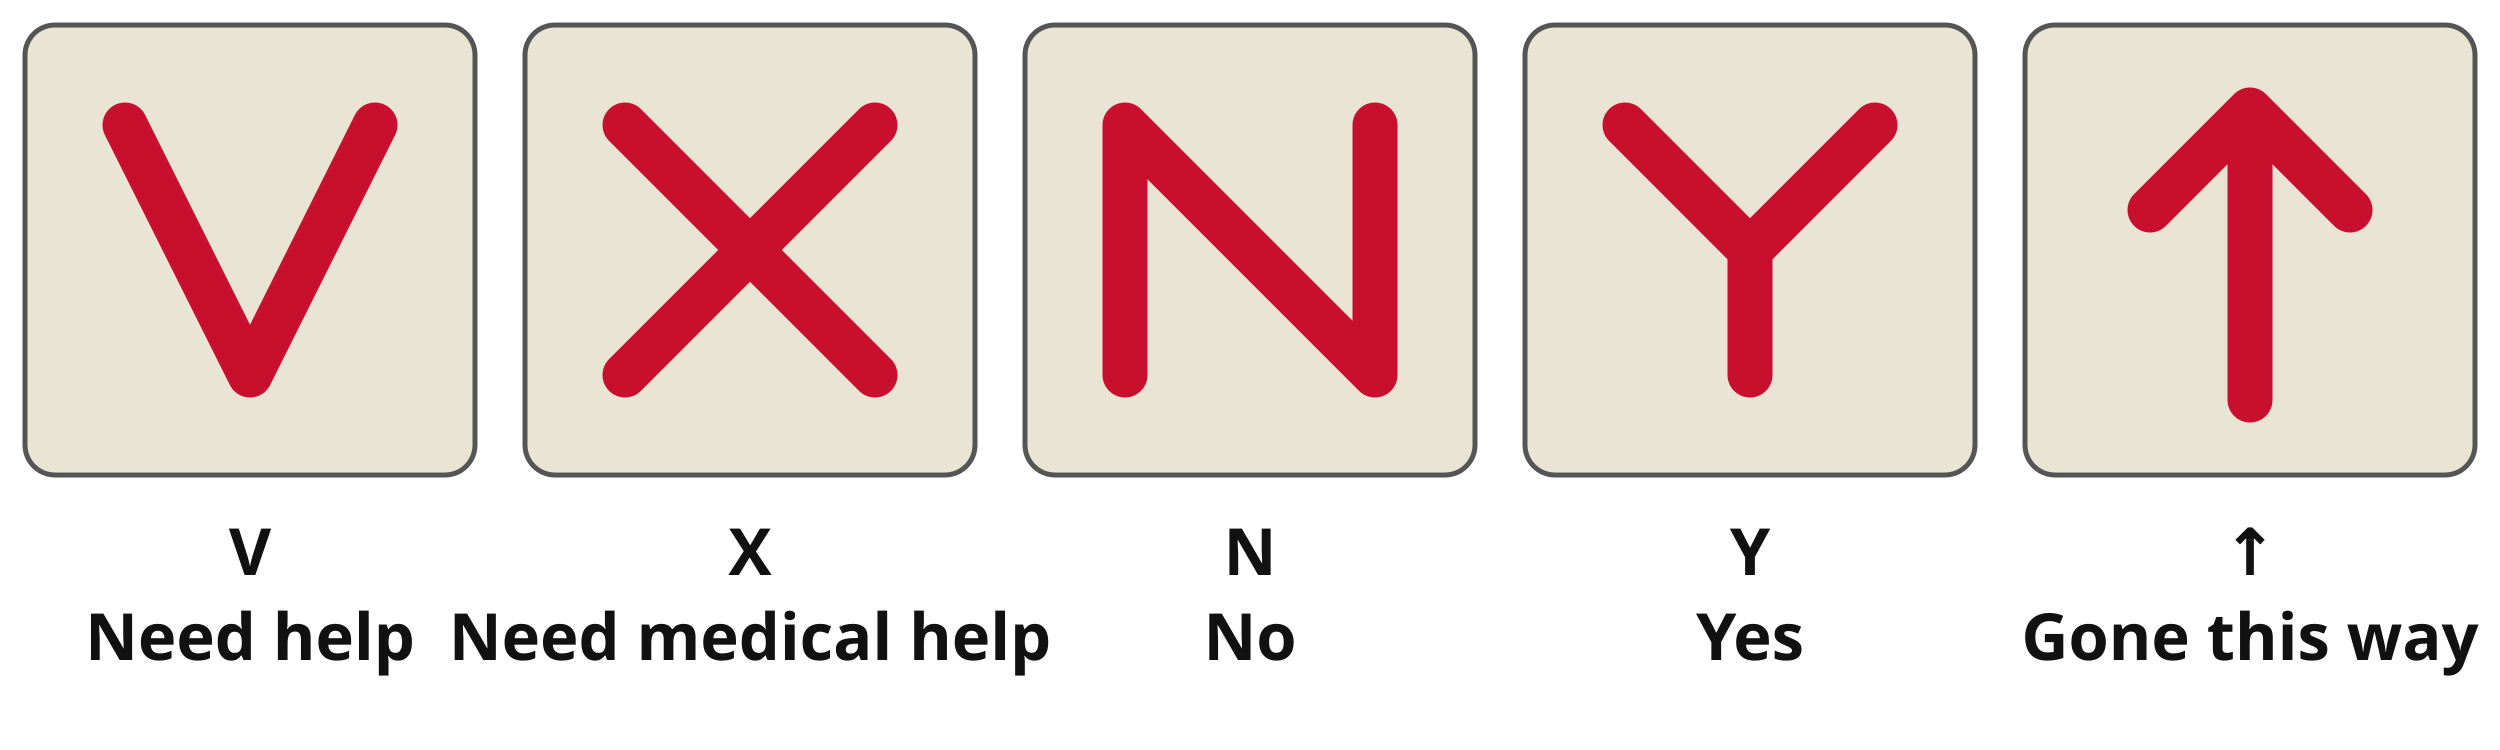
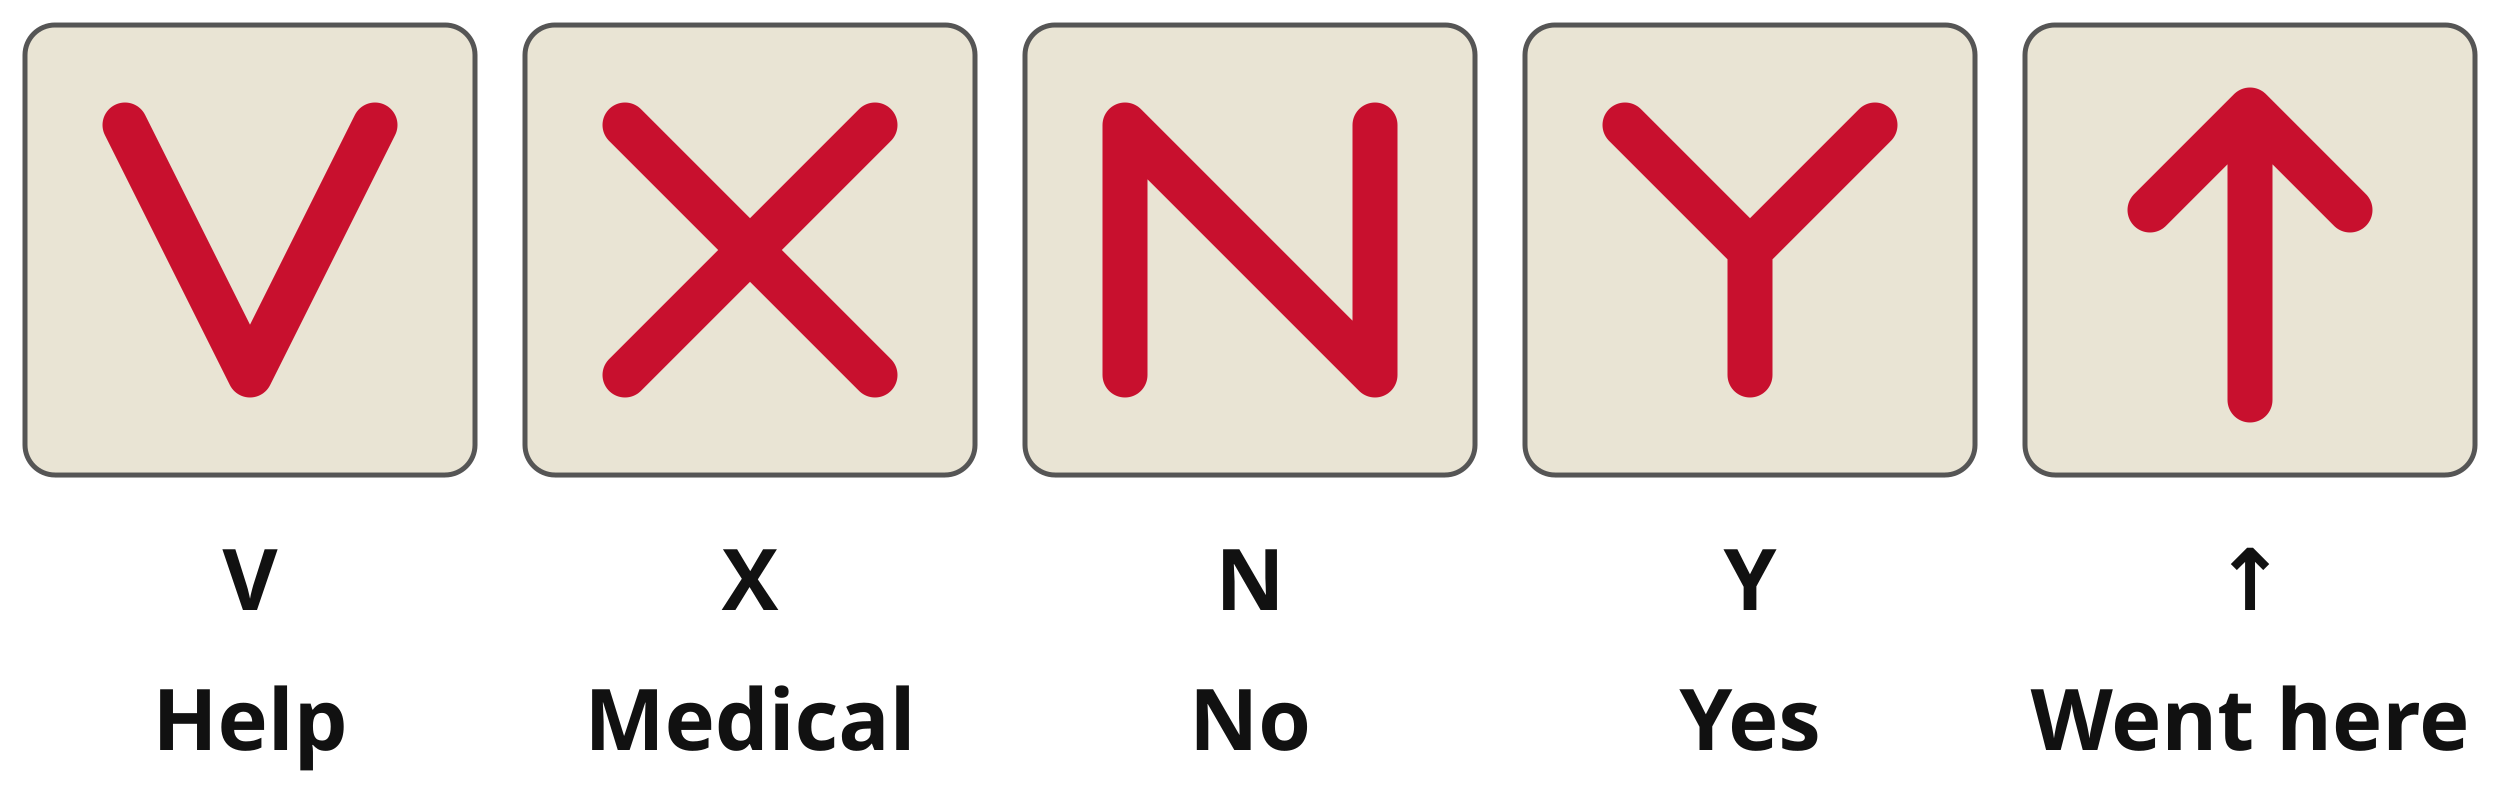
- <svg xmlns="http://www.w3.org/2000/svg" viewBox="0 0 500 150" role="img" aria-label="Ground-to-air signals: V requires assistance, X requires medical assistance, N no, Y yes, arrow proceeding in this direction">
-   <style>.s{fill:none;stroke:#c8102e;stroke-width:9;stroke-linecap:round;stroke-linejoin:round}.t{font:600 13px sans-serif;fill:#111;text-anchor:middle}.b{fill:#e9e4d4;stroke:#555;stroke-width:1}</style>
+ <svg xmlns="http://www.w3.org/2000/svg" viewBox="0 0 500 160" role="img" aria-label="Ground-to-air signals: V requires assistance, X requires medical assistance, N no, Y yes, arrow proceeding in this direction">
+   <style>.s{fill:none;stroke:#c8102e;stroke-width:9;stroke-linecap:round;stroke-linejoin:round}.t{font:700 17px sans-serif;fill:#111;text-anchor:middle}.b{fill:#e9e4d4;stroke:#555;stroke-width:1}</style>
  <rect class="b" x="5" y="5" width="90" height="90" rx="6" />
  <path class="s" d="M25 25 50 75 75 25" />
-   <text class="t" x="50" y="115">V</text>
-   <text class="t" x="50" y="132">Need help</text>
+   <text class="t" x="50" y="122">V</text>
+   <text class="t" x="50" y="150">Help</text>
  <rect class="b" x="105" y="5" width="90" height="90" rx="6" />
  <path class="s" d="M125 25 175 75M175 25 125 75" />
-   <text class="t" x="150" y="115">X</text>
-   <text class="t" x="150" y="132">Need medical help</text>
+   <text class="t" x="150" y="122">X</text>
+   <text class="t" x="150" y="150">Medical</text>
  <rect class="b" x="205" y="5" width="90" height="90" rx="6" />
  <path class="s" d="M225 75V25l50 50V25" />
-   <text class="t" x="250" y="115">N</text>
-   <text class="t" x="250" y="132">No</text>
+   <text class="t" x="250" y="122">N</text>
+   <text class="t" x="250" y="150">No</text>
  <rect class="b" x="305" y="5" width="90" height="90" rx="6" />
  <path class="s" d="M325 25 350 50 375 25M350 50v25" />
-   <text class="t" x="350" y="115">Y</text>
-   <text class="t" x="350" y="132">Yes</text>
+   <text class="t" x="350" y="122">Y</text>
+   <text class="t" x="350" y="150">Yes</text>
  <rect class="b" x="405" y="5" width="90" height="90" rx="6" />
  <path class="s" d="M450 80V22M430 42 450 22 470 42" />
-   <text class="t" x="450" y="115">↑</text>
-   <text class="t" x="450" y="132">Gone this way</text>
+   <text class="t" x="450" y="122">↑</text>
+   <text class="t" x="450" y="150">Went here</text>
</svg>
